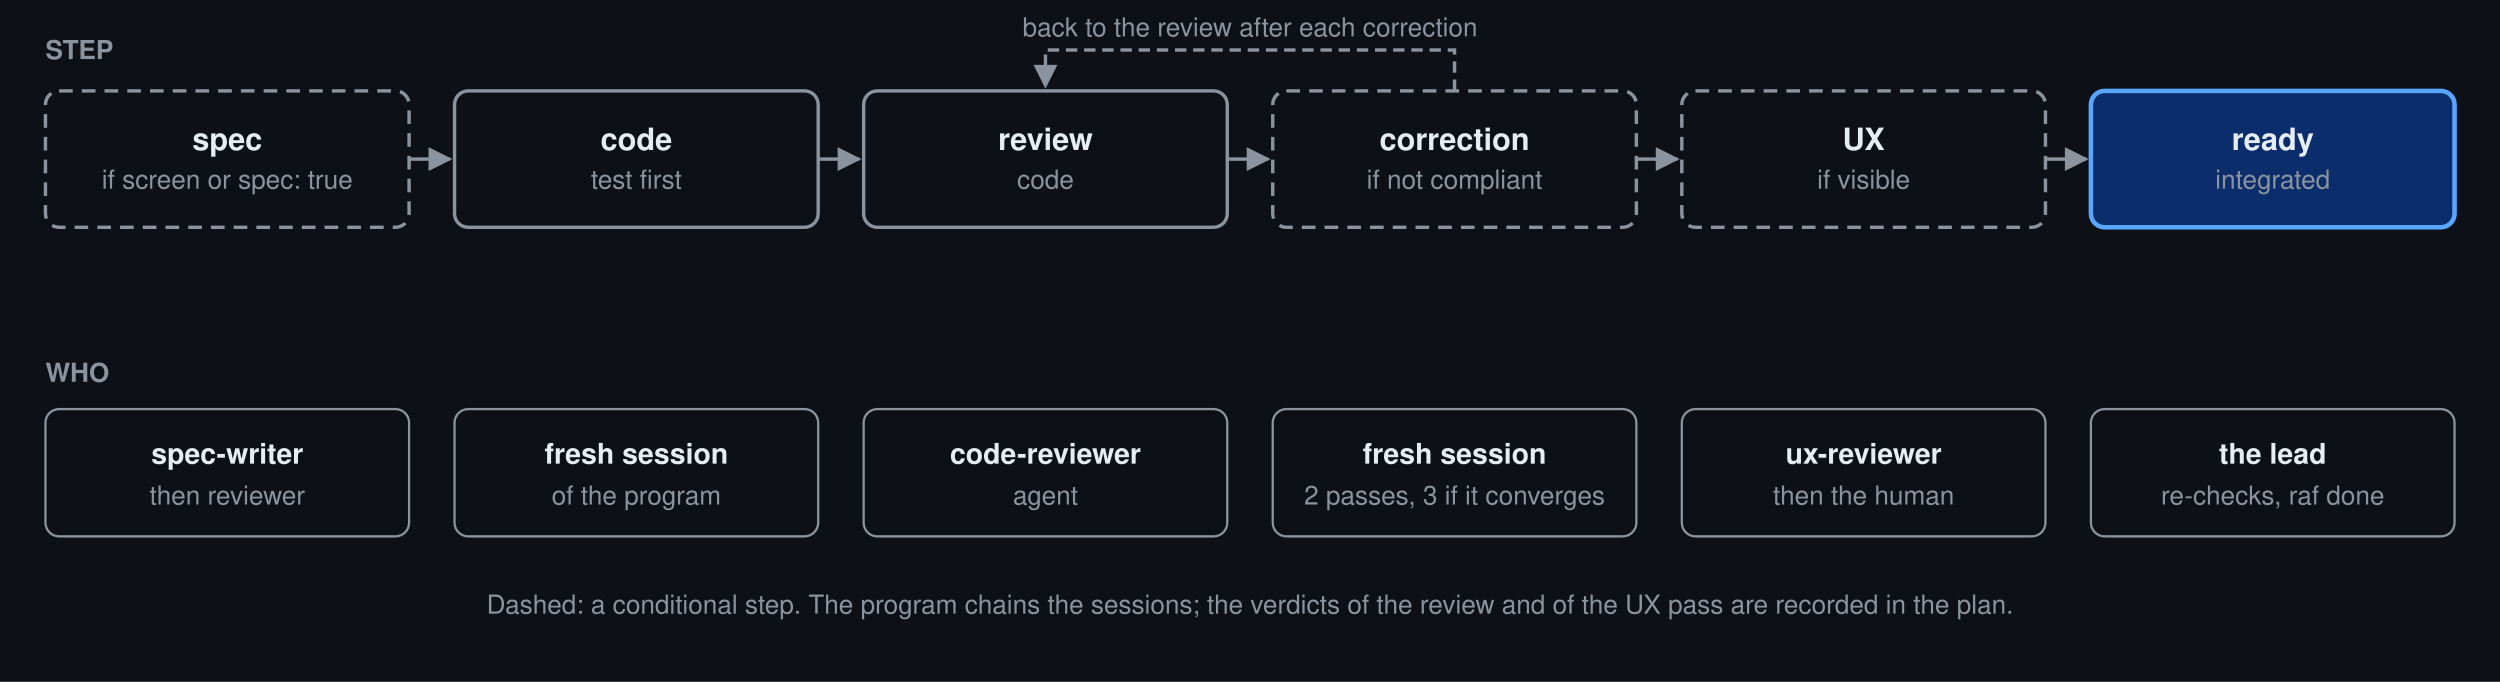
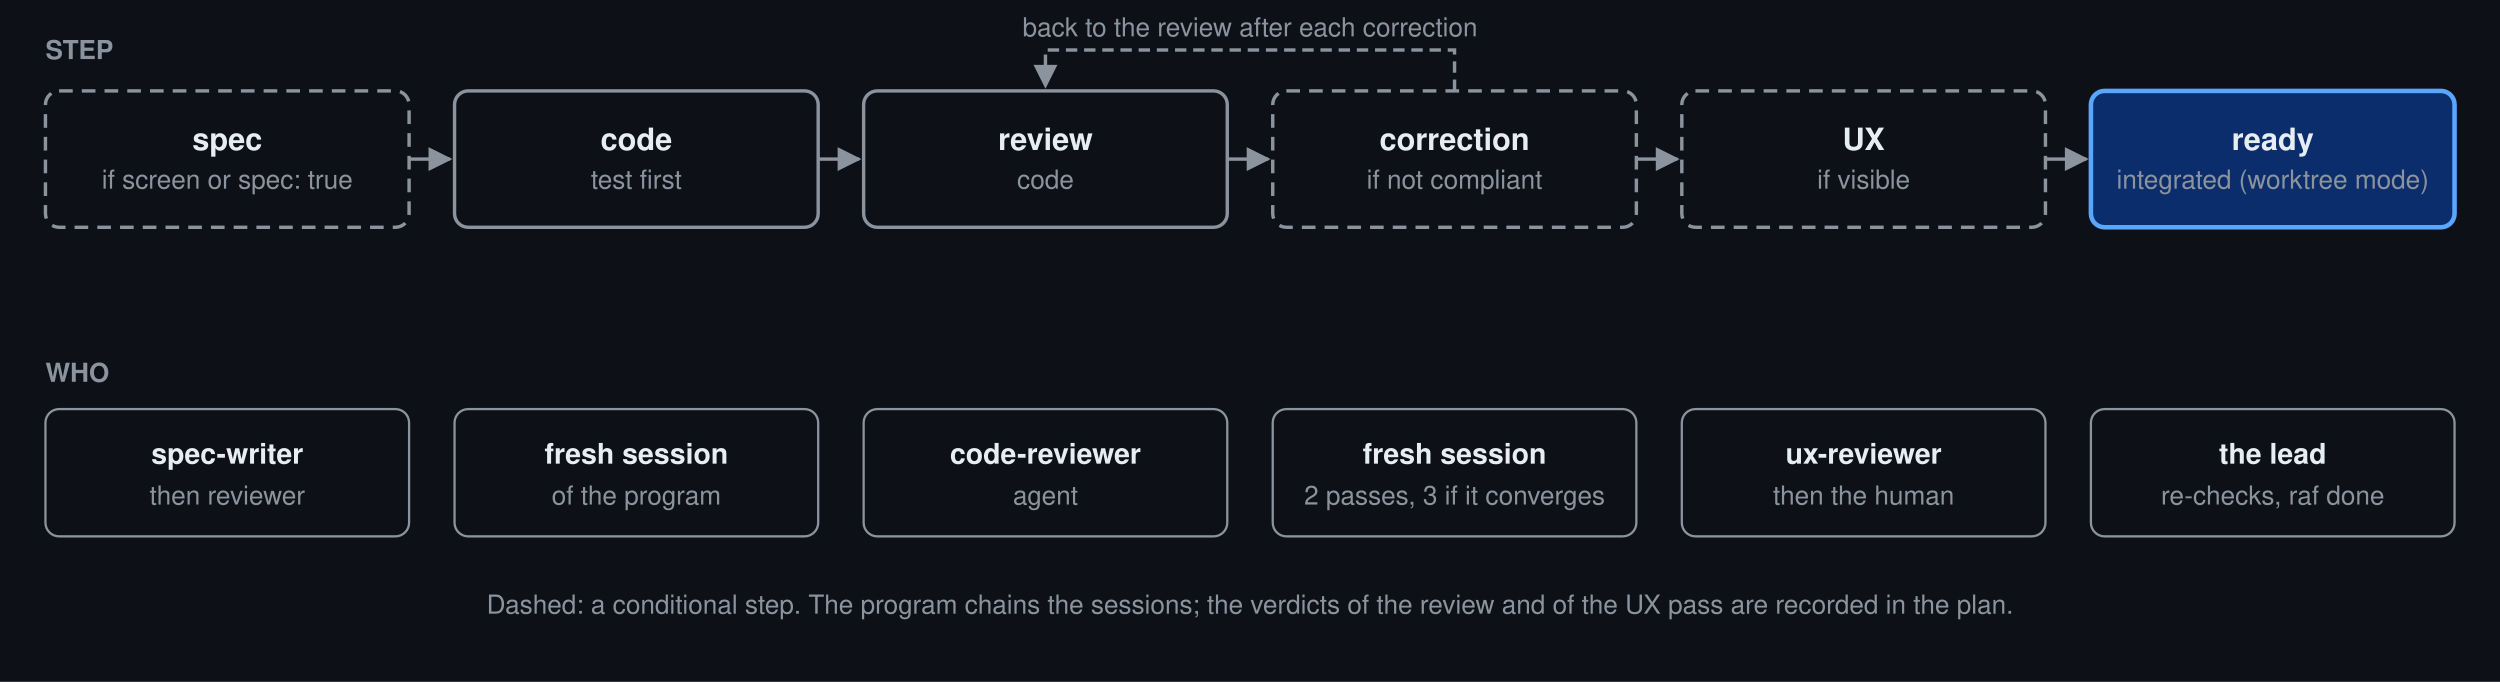
<svg xmlns="http://www.w3.org/2000/svg" viewBox="0 0 1100 300" width="1100" height="300" role="img" font-family="-apple-system,BlinkMacSystemFont,'Segoe UI',Helvetica,Arial,sans-serif" font-size="13" fill="#e6edf3">
  <defs>
    <marker id="arr" viewBox="0 0 10 10" refX="9" refY="5" markerWidth="7" markerHeight="7" orient="auto-start-reverse">
      <path d="M0,0 L10,5 L0,10 z" fill="#8b949e" />
    </marker>
  </defs>
  <rect width="1100" height="300" fill="#0d1117" />
  <text x="20" y="26" text-anchor="start" font-size="11.5" font-weight="600" fill="#8b949e">STEP</text>
  <text x="20" y="168" text-anchor="start" font-size="11.5" font-weight="600" fill="#8b949e">WHO</text>
  <rect x="20" y="40" width="160" height="60" rx="6" fill="#0d1117" stroke="#8b949e" stroke-width="1.5" stroke-dasharray="6 4" />
  <text x="100" y="66" text-anchor="middle" font-weight="600" font-size="13.5" fill="#e6edf3">spec</text>
  <text x="100" y="83" text-anchor="middle" font-size="11.5" fill="#8b949e">if screen or spec: true</text>
  <rect x="200" y="40" width="160" height="60" rx="6" fill="#0d1117" stroke="#8b949e" stroke-width="1.5" />
  <text x="280" y="66" text-anchor="middle" font-weight="600" font-size="13.5" fill="#e6edf3">code</text>
  <text x="280" y="83" text-anchor="middle" font-size="11.5" fill="#8b949e">test first</text>
  <rect x="380" y="40" width="160" height="60" rx="6" fill="#0d1117" stroke="#8b949e" stroke-width="1.5" />
  <text x="460" y="66" text-anchor="middle" font-weight="600" font-size="13.5" fill="#e6edf3">review</text>
  <text x="460" y="83" text-anchor="middle" font-size="11.5" fill="#8b949e">code</text>
  <rect x="560" y="40" width="160" height="60" rx="6" fill="#0d1117" stroke="#8b949e" stroke-width="1.5" stroke-dasharray="6 4" />
  <text x="640" y="66" text-anchor="middle" font-weight="600" font-size="13.5" fill="#e6edf3">correction</text>
  <text x="640" y="83" text-anchor="middle" font-size="11.5" fill="#8b949e">if not compliant</text>
  <rect x="740" y="40" width="160" height="60" rx="6" fill="#0d1117" stroke="#8b949e" stroke-width="1.5" stroke-dasharray="6 4" />
  <text x="820" y="66" text-anchor="middle" font-weight="600" font-size="13.5" fill="#e6edf3">UX</text>
  <text x="820" y="83" text-anchor="middle" font-size="11.5" fill="#8b949e">if visible</text>
  <rect x="920" y="40" width="160" height="60" rx="6" fill="#0c2d6b" stroke="#58a6ff" stroke-width="2" />
  <text x="1000" y="66" text-anchor="middle" font-weight="600" font-size="13.5" fill="#e6edf3">ready</text>
-   <text x="1000" y="83" text-anchor="middle" font-size="11.5" fill="#8b949e">integrated</text>
+   <text x="1000" y="83" text-anchor="middle" font-size="11.5" fill="#8b949e">integrated (worktree mode)</text>
  <polyline points="180,70 198,70" fill="none" stroke="#8b949e" stroke-width="1.5" marker-end="url(#arr)" />
  <polyline points="360,70 378,70" fill="none" stroke="#8b949e" stroke-width="1.5" marker-end="url(#arr)" />
  <polyline points="540,70 558,70" fill="none" stroke="#8b949e" stroke-width="1.5" marker-end="url(#arr)" />
  <polyline points="720,70 738,70" fill="none" stroke="#8b949e" stroke-width="1.5" marker-end="url(#arr)" />
  <polyline points="900,70 918,70" fill="none" stroke="#8b949e" stroke-width="1.5" marker-end="url(#arr)" />
  <polyline points="640,40 640,22 460,22 460,38" fill="none" stroke="#8b949e" stroke-width="1.5" stroke-dasharray="5 3" marker-end="url(#arr)" />
  <text x="550" y="16" text-anchor="middle" font-size="11.5" fill="#8b949e">back to the review after each correction</text>
  <rect x="20" y="180" width="160" height="56" rx="6" fill="#0d1117" stroke="#8b949e" stroke-width="1" />
  <text x="100" y="204" text-anchor="middle" font-size="12.5" font-weight="600" fill="#e6edf3">spec-writer</text>
  <text x="100" y="222" text-anchor="middle" font-size="11.5" fill="#8b949e">then reviewer</text>
  <rect x="200" y="180" width="160" height="56" rx="6" fill="#0d1117" stroke="#8b949e" stroke-width="1" />
  <text x="280" y="204" text-anchor="middle" font-size="12.5" font-weight="600" fill="#e6edf3">fresh session</text>
  <text x="280" y="222" text-anchor="middle" font-size="11.5" fill="#8b949e">of the program</text>
  <rect x="380" y="180" width="160" height="56" rx="6" fill="#0d1117" stroke="#8b949e" stroke-width="1" />
  <text x="460" y="204" text-anchor="middle" font-size="12.5" font-weight="600" fill="#e6edf3">code-reviewer</text>
  <text x="460" y="222" text-anchor="middle" font-size="11.5" fill="#8b949e">agent</text>
  <rect x="560" y="180" width="160" height="56" rx="6" fill="#0d1117" stroke="#8b949e" stroke-width="1" />
  <text x="640" y="204" text-anchor="middle" font-size="12.5" font-weight="600" fill="#e6edf3">fresh session</text>
  <text x="640" y="222" text-anchor="middle" font-size="11.5" fill="#8b949e">2 passes, 3 if it converges</text>
  <rect x="740" y="180" width="160" height="56" rx="6" fill="#0d1117" stroke="#8b949e" stroke-width="1" />
  <text x="820" y="204" text-anchor="middle" font-size="12.5" font-weight="600" fill="#e6edf3">ux-reviewer</text>
  <text x="820" y="222" text-anchor="middle" font-size="11.5" fill="#8b949e">then the human</text>
  <rect x="920" y="180" width="160" height="56" rx="6" fill="#0d1117" stroke="#8b949e" stroke-width="1" />
  <text x="1000" y="204" text-anchor="middle" font-size="12.5" font-weight="600" fill="#e6edf3">the lead</text>
  <text x="1000" y="222" text-anchor="middle" font-size="11.5" fill="#8b949e">re-checks, raf done</text>
  <text x="550" y="270" text-anchor="middle" font-size="11.5" fill="#8b949e">Dashed: a conditional step. The program chains the sessions; the verdicts of the review and of the UX pass are recorded in the plan.</text>
</svg>
